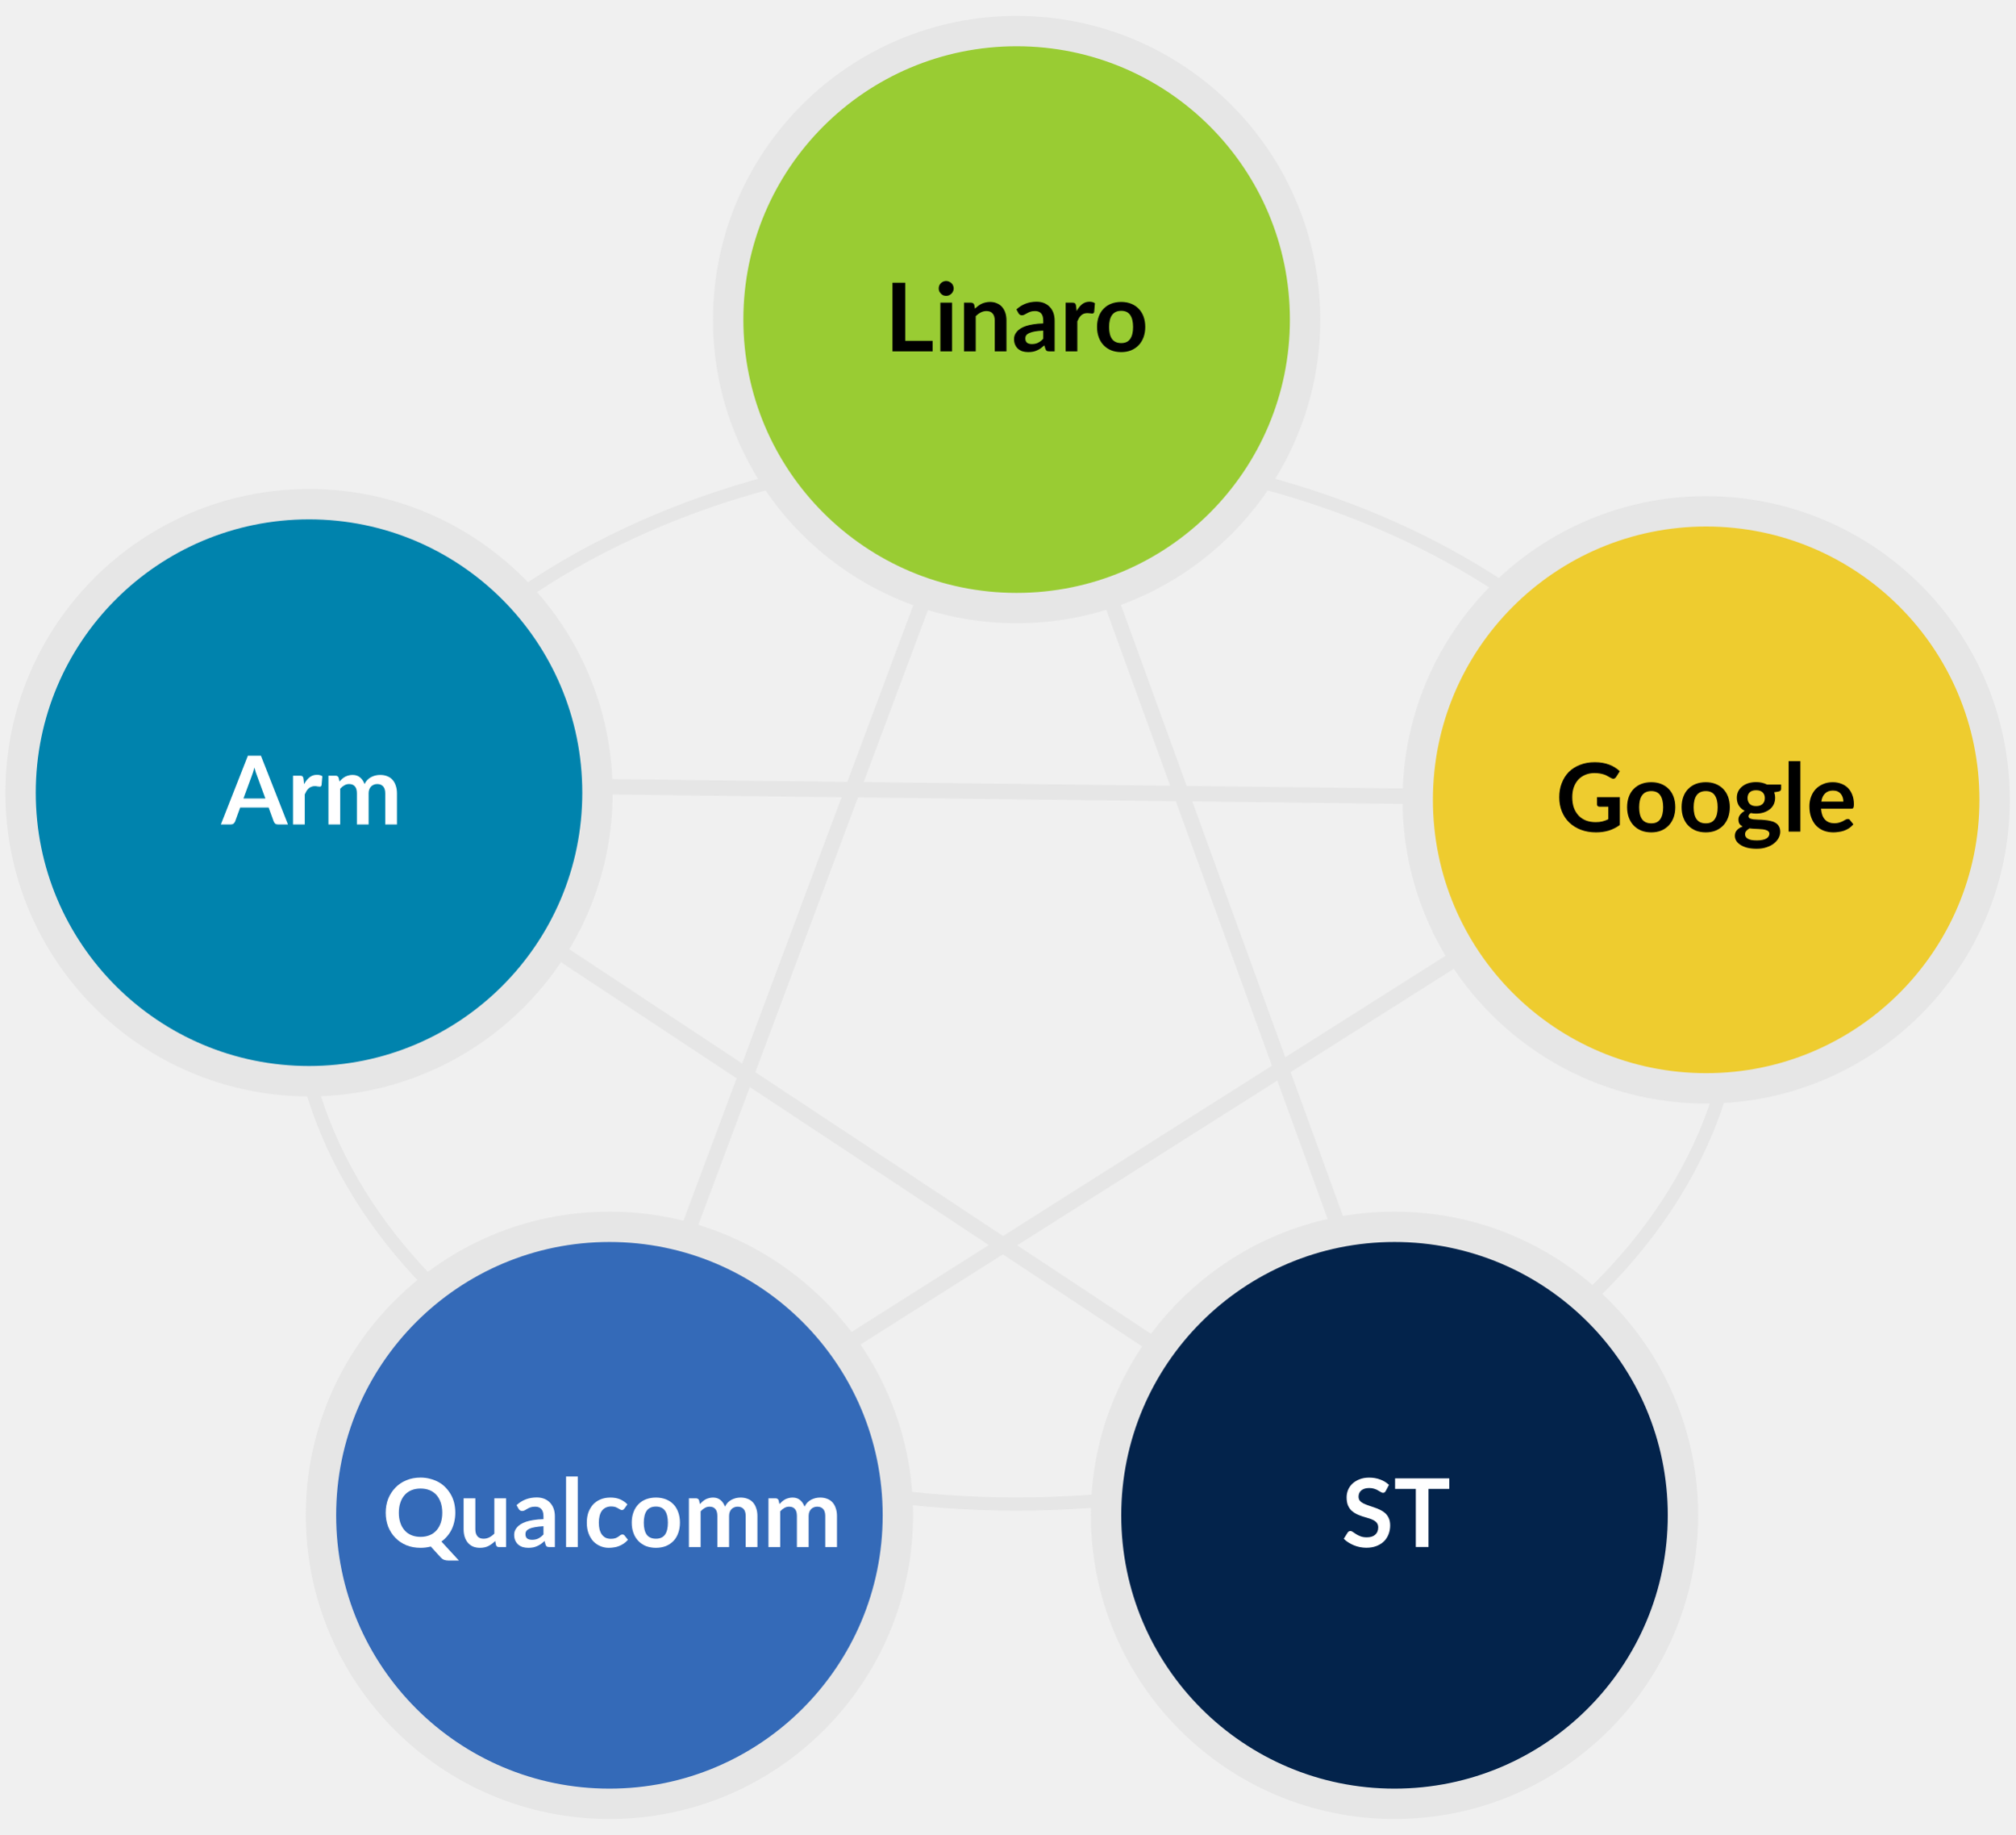
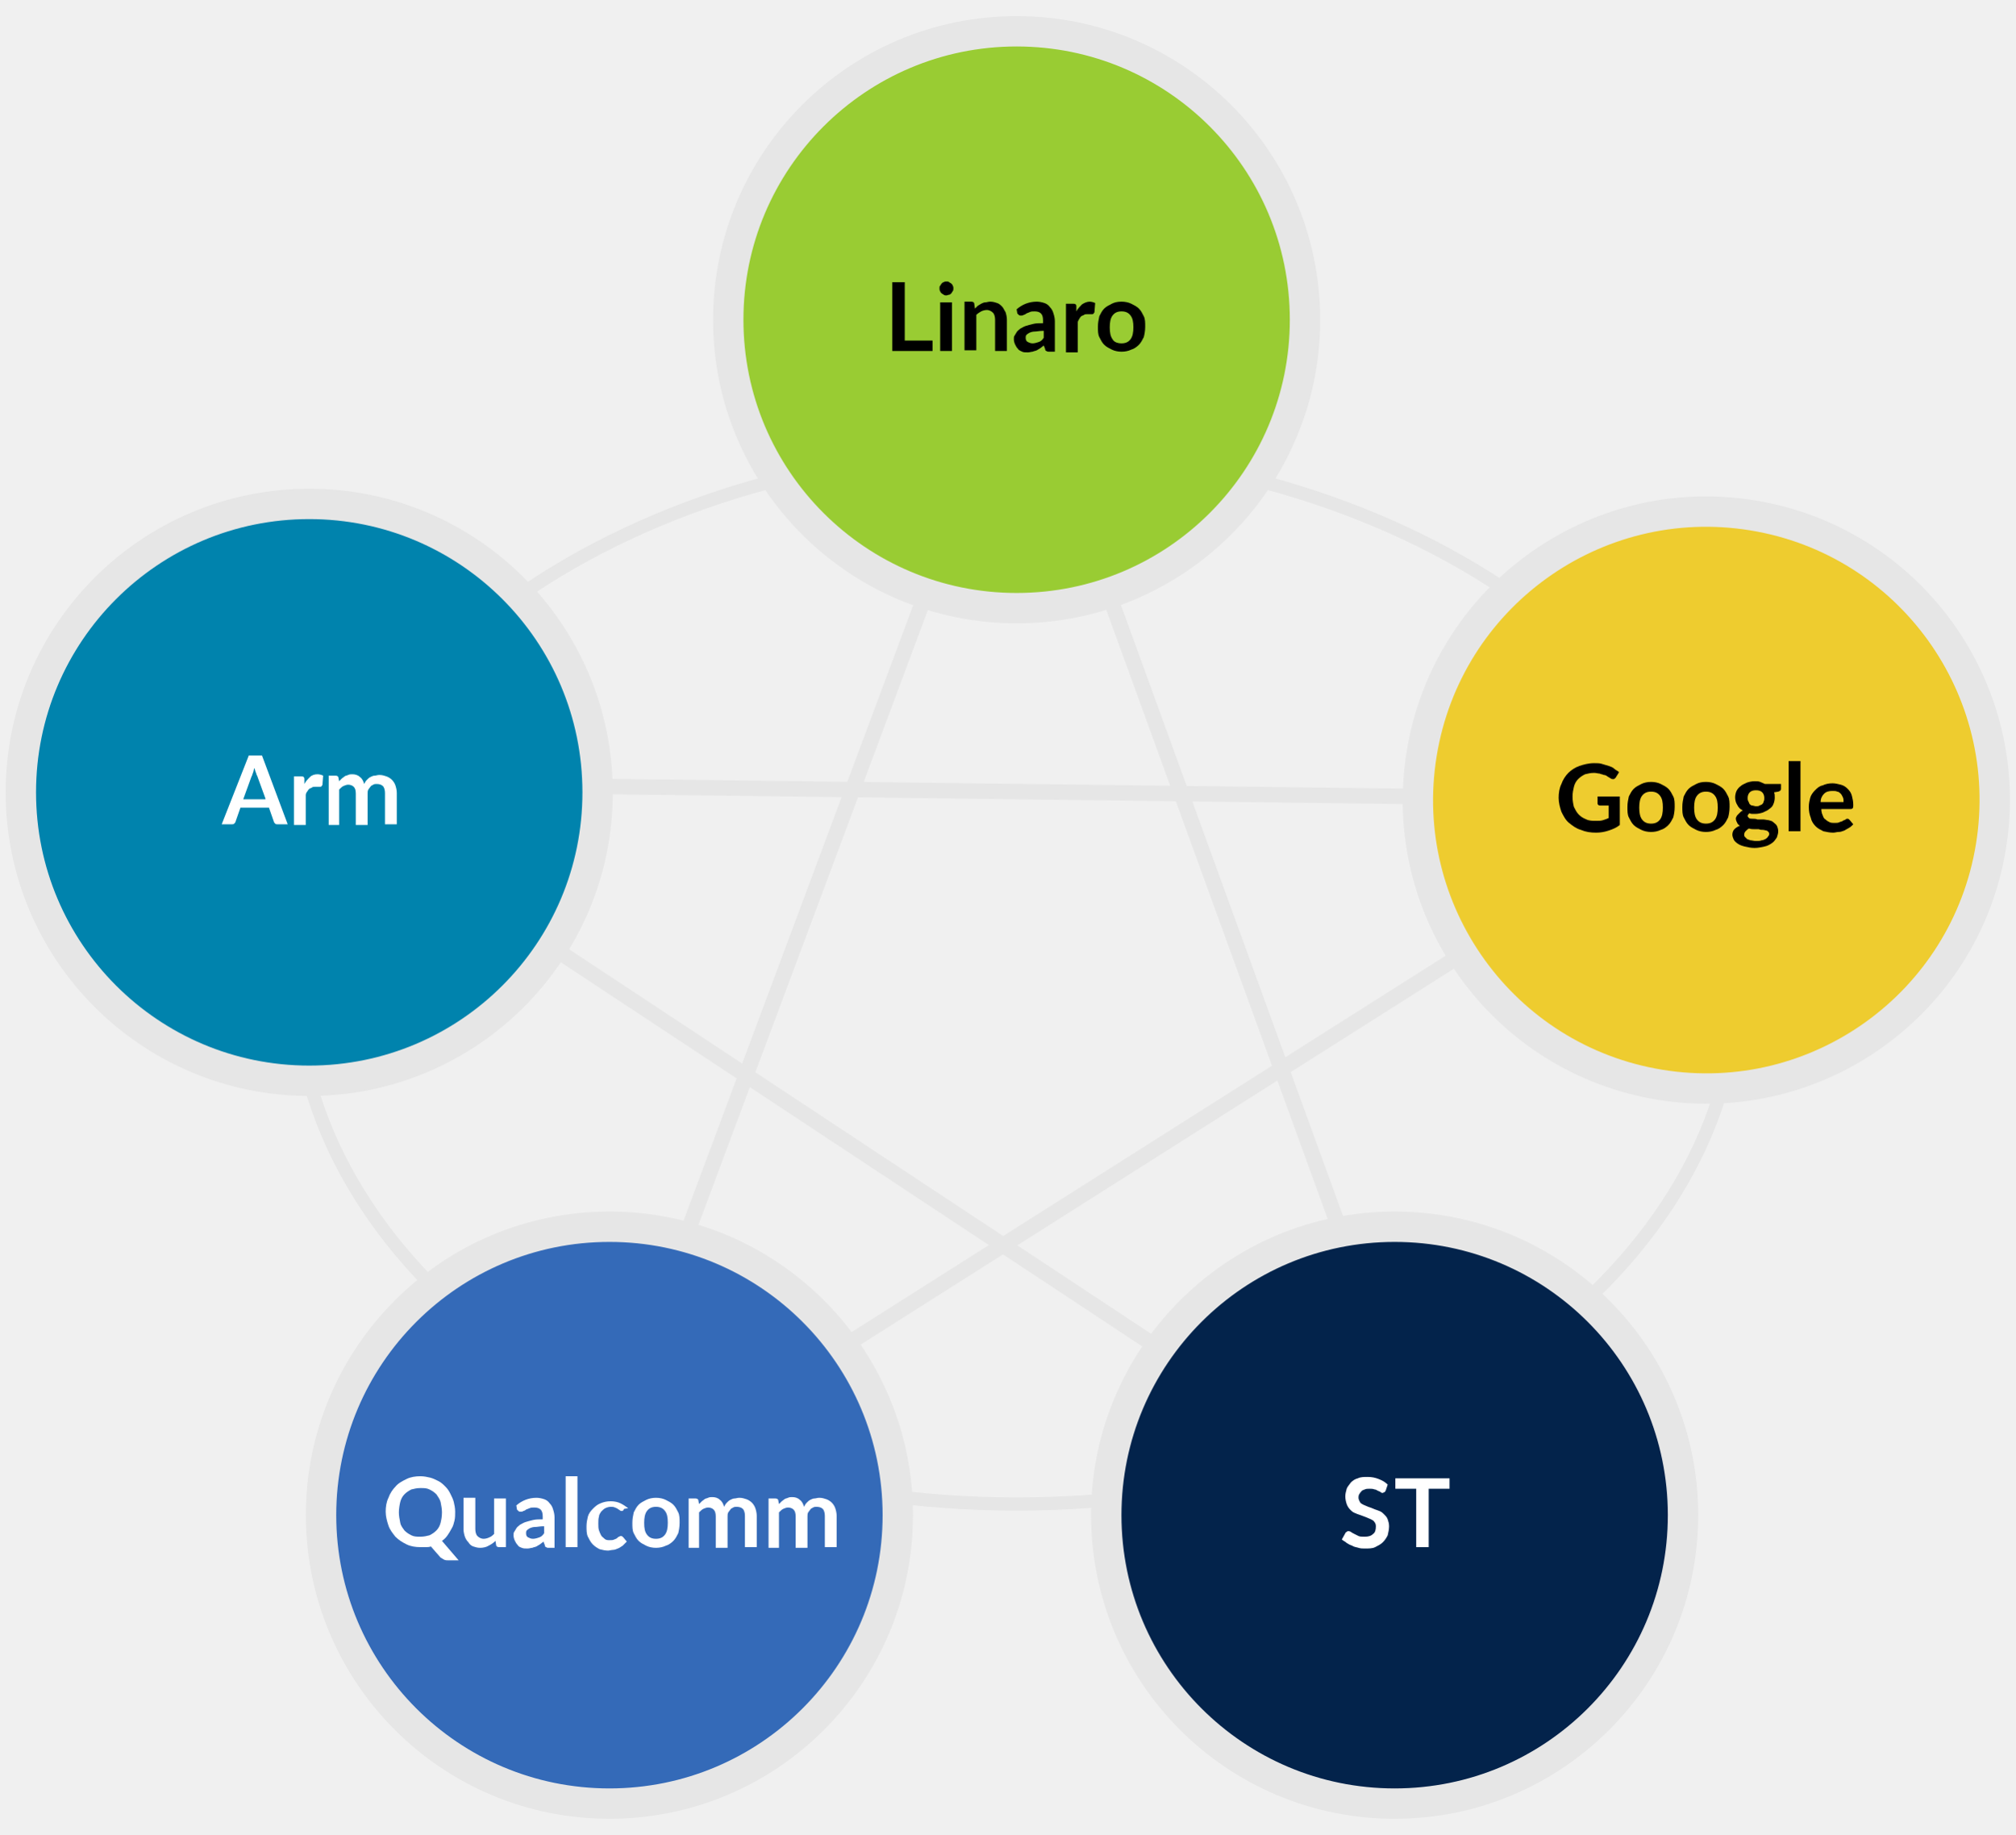
- <svg xmlns="http://www.w3.org/2000/svg" viewBox="0 0 290 264">
-   <defs>
-     <style>.cls-1,.cls-2{fill:none;}.cls-1,.cls-12,.cls-15,.cls-2,.cls-3,.cls-6,.cls-9{stroke:#e6e6e6;stroke-miterlimit:10;}.cls-1{stroke-width:2.22px;}.cls-2{stroke-width:1.9px;}.cls-3{fill:#9c3;}.cls-12,.cls-15,.cls-3,.cls-6,.cls-9{stroke-width:4.37px;}.cls-4,.cls-7{font-size:13.65px;}.cls-10,.cls-4,.cls-7{font-family:Lato;font-weight:700;}.cls-5{letter-spacing:-0.01em;}.cls-6{fill:#03234b;}.cls-10,.cls-7{fill:#fff;}.cls-8{letter-spacing:-0.03em;}.cls-9{fill:#0083ad;}.cls-10{font-size:13.67px;}.cls-11{letter-spacing:0em;}.cls-12{fill:#eecc2f;}.cls-13{letter-spacing:-0.01em;}.cls-14{letter-spacing:0em;}.cls-15{fill:#346ab8;}.cls-16{letter-spacing:-0.01em;}.cls-17{letter-spacing:0em;}.cls-18{letter-spacing:-0.01em;}</style>
-   </defs>
+ <svg xmlns="http://www.w3.org/2000/svg" version="1.1" id="Layer_1" x="0px" y="0px" viewBox="0 0 290 264" style="enable-background:new 0 0 290 264;" xml:space="preserve">
+   <style type="text/css">
+ 	.st0{fill:none;stroke:#E6E6E6;stroke-width:2.22;stroke-miterlimit:10;}
+ 	.st1{fill:none;stroke:#E6E6E6;stroke-width:1.9;stroke-miterlimit:10;}
+ 	.st2{fill:#99CC33;stroke:#E6E6E6;stroke-width:4.37;stroke-miterlimit:10;}
+ 	.st3{enable-background:new    ;}
+ 	.st4{fill:#03234B;stroke:#E6E6E6;stroke-width:4.37;stroke-miterlimit:10;}
+ 	.st5{fill:#FFFFFF;}
+ 	.st6{fill:#0083AD;stroke:#E6E6E6;stroke-width:4.37;stroke-miterlimit:10;}
+ 	.st7{fill:#EECC2F;stroke:#E6E6E6;stroke-width:4.37;stroke-miterlimit:10;}
+ 	.st8{fill:#346AB8;stroke:#E6E6E6;stroke-width:4.37;stroke-miterlimit:10;}
+ </style>
  <g id="upper">
-     <line class="cls-1" x1="83.36" y1="218.93" x2="147.62" y2="46.91" />
-     <line class="cls-1" x1="209.19" y1="222.03" x2="146.02" y2="48.23" />
-     <line class="cls-1" x1="83.16" y1="217.89" x2="247.96" y2="113.54" />
-     <line class="cls-1" x1="45.1" y1="113.56" x2="209.19" y2="222.03" />
-     <line class="cls-1" x1="40.91" y1="112.65" x2="252.51" y2="115.16" />
-     <ellipse class="cls-2" cx="146.3" cy="140.63" rx="103.76" ry="75.77" />
-     <circle class="cls-3" cx="146.3" cy="45.98" r="41.51" />
-     <text class="cls-4" transform="translate(127.34 50.55)">Lina<tspan class="cls-5" x="25.18" y="0">r</tspan>
-       <tspan x="30.08" y="0">o</tspan>
-     </text>
-     <circle class="cls-6" cx="200.68" cy="218.02" r="41.51" />
-     <text class="cls-7" transform="translate(193.07 222.58)">S<tspan class="cls-8" x="7.49" y="0">T</tspan>
-     </text>
-     <circle class="cls-9" cx="44.47" cy="114.05" r="41.51" />
-     <text class="cls-10" transform="translate(31.86 118.62)">
-       <tspan class="cls-11">A</tspan>
-       <tspan x="9.48" y="0">rm</tspan>
-     </text>
-     <circle class="cls-12" cx="245.53" cy="115.08" r="41.51" />
-     <text class="cls-4" transform="translate(223.87 119.65)">
-       <tspan class="cls-13">G</tspan>
-       <tspan x="9.83" y="0">o</tspan>
-       <tspan class="cls-14" x="17.67" y="0">o</tspan>
-       <tspan x="25.46" y="0">gle</tspan>
-     </text>
-     <circle class="cls-15" cx="87.7" cy="218.02" r="41.51" />
-     <text class="cls-10" transform="translate(54.99 222.59)">
-       <tspan class="cls-16">Q</tspan>
-       <tspan class="cls-17" x="10.96" y="0">ual</tspan>
-       <tspan class="cls-18" x="29" y="0">c</tspan>
-       <tspan x="35.47" y="0">omm</tspan>
-     </text>
+     <line class="st0" x1="83.4" y1="218.9" x2="147.6" y2="46.9" />
+     <line class="st0" x1="209.2" y1="222" x2="146" y2="48.2" />
+     <line class="st0" x1="83.2" y1="217.9" x2="248" y2="113.5" />
+     <line class="st0" x1="45.1" y1="113.6" x2="209.2" y2="222" />
+     <line class="st0" x1="40.9" y1="112.6" x2="252.5" y2="115.2" />
+     <ellipse class="st1" cx="146.3" cy="140.6" rx="103.8" ry="75.8" />
+     <circle class="st2" cx="146.3" cy="46" r="41.5" />
+     <g class="st3">
+       <path d="M134.2,49v1.5h-5.8v-9.9h1.8V49H134.2z" />
+       <path d="M137.2,41.5c0,0.1,0,0.3-0.1,0.4c-0.1,0.1-0.1,0.2-0.2,0.3c-0.1,0.1-0.2,0.2-0.3,0.2s-0.3,0.1-0.4,0.1    c-0.1,0-0.3,0-0.4-0.1c-0.1-0.1-0.2-0.1-0.3-0.2c-0.1-0.1-0.2-0.2-0.2-0.3c-0.1-0.1-0.1-0.3-0.1-0.4c0-0.2,0-0.3,0.1-0.4    c0.1-0.1,0.1-0.2,0.2-0.3s0.2-0.2,0.3-0.2c0.1-0.1,0.3-0.1,0.4-0.1c0.2,0,0.3,0,0.4,0.1s0.2,0.1,0.3,0.2c0.1,0.1,0.2,0.2,0.2,0.3    C137.2,41.2,137.2,41.4,137.2,41.5z M137,43.5v7h-1.7v-7H137z" />
+       <path d="M140.3,44.4c0.1-0.1,0.3-0.3,0.4-0.4c0.2-0.1,0.3-0.2,0.5-0.3s0.4-0.2,0.6-0.2s0.4-0.1,0.7-0.1c0.4,0,0.7,0.1,1,0.2    c0.3,0.1,0.5,0.3,0.7,0.5c0.2,0.2,0.3,0.5,0.5,0.8c0.1,0.3,0.2,0.7,0.2,1.1v4.5h-1.7v-4.5c0-0.4-0.1-0.8-0.3-1    c-0.2-0.2-0.5-0.4-0.9-0.4c-0.3,0-0.6,0.1-0.8,0.2s-0.5,0.3-0.7,0.5v5.1h-1.7v-7h1c0.2,0,0.4,0.1,0.4,0.3L140.3,44.4z" />
+       <path d="M146.3,44.5c0.8-0.7,1.8-1.1,2.9-1.1c0.4,0,0.8,0.1,1.1,0.2s0.6,0.3,0.8,0.6c0.2,0.2,0.4,0.5,0.5,0.9    c0.1,0.3,0.2,0.7,0.2,1.1v4.4H151c-0.2,0-0.3,0-0.4-0.1c-0.1,0-0.2-0.1-0.2-0.3l-0.2-0.5c-0.2,0.2-0.4,0.3-0.5,0.4    c-0.2,0.1-0.3,0.2-0.5,0.3c-0.2,0.1-0.4,0.1-0.6,0.2c-0.2,0-0.4,0.1-0.7,0.1c-0.3,0-0.6,0-0.8-0.1c-0.2-0.1-0.5-0.2-0.6-0.4    c-0.2-0.2-0.3-0.4-0.4-0.6c-0.1-0.2-0.2-0.5-0.2-0.8c0-0.2,0-0.4,0.1-0.5c0.1-0.2,0.2-0.3,0.3-0.5s0.3-0.3,0.5-0.5    c0.2-0.1,0.5-0.3,0.8-0.4s0.7-0.2,1.1-0.3c0.4-0.1,0.9-0.1,1.4-0.1v-0.4c0-0.5-0.1-0.8-0.3-1c-0.2-0.2-0.5-0.3-0.9-0.3    c-0.3,0-0.5,0-0.7,0.1c-0.2,0.1-0.3,0.1-0.5,0.2c-0.1,0.1-0.3,0.2-0.4,0.2c-0.1,0.1-0.2,0.1-0.4,0.1c-0.1,0-0.2,0-0.3-0.1    s-0.1-0.1-0.2-0.2L146.3,44.5z M150.1,47.6c-0.5,0-0.9,0.1-1.2,0.1s-0.6,0.1-0.8,0.2s-0.3,0.2-0.4,0.3c-0.1,0.1-0.1,0.3-0.1,0.4    c0,0.3,0.1,0.5,0.3,0.6c0.2,0.1,0.4,0.2,0.7,0.2c0.3,0,0.6-0.1,0.9-0.2c0.3-0.1,0.5-0.3,0.7-0.6V47.6z" />
+     </g>
+     <g class="st3">
+       <path d="M154.9,44.8c0.2-0.4,0.5-0.7,0.8-1c0.3-0.2,0.7-0.4,1.1-0.4c0.3,0,0.6,0.1,0.8,0.2l-0.1,1.3c0,0.1-0.1,0.1-0.1,0.2    c0,0-0.1,0.1-0.2,0.1c-0.1,0-0.2,0-0.3,0c-0.1,0-0.3,0-0.4,0c-0.2,0-0.4,0-0.5,0.1c-0.1,0.1-0.3,0.1-0.4,0.2s-0.2,0.2-0.3,0.4    s-0.2,0.3-0.2,0.5v4.3h-1.7v-7h1c0.2,0,0.3,0,0.4,0.1s0.1,0.2,0.1,0.3L154.9,44.8z" />
+     </g>
+     <g class="st3">
+       <path d="M161.4,43.4c0.5,0,1,0.1,1.4,0.3c0.4,0.2,0.8,0.4,1.1,0.7s0.5,0.7,0.7,1.1c0.2,0.4,0.2,0.9,0.2,1.5c0,0.6-0.1,1.1-0.2,1.5    c-0.2,0.4-0.4,0.8-0.7,1.1c-0.3,0.3-0.7,0.6-1.1,0.7c-0.4,0.2-0.9,0.3-1.4,0.3c-0.5,0-1-0.1-1.4-0.3c-0.4-0.2-0.8-0.4-1.1-0.7    c-0.3-0.3-0.5-0.7-0.7-1.1c-0.2-0.4-0.2-0.9-0.2-1.5c0-0.6,0.1-1,0.2-1.5c0.2-0.4,0.4-0.8,0.7-1.1c0.3-0.3,0.7-0.5,1.1-0.7    C160.4,43.5,160.8,43.4,161.4,43.4z M161.4,49.4c0.6,0,1-0.2,1.3-0.6c0.3-0.4,0.4-1,0.4-1.7c0-0.8-0.1-1.3-0.4-1.7    c-0.3-0.4-0.7-0.6-1.3-0.6c-0.6,0-1,0.2-1.3,0.6c-0.3,0.4-0.4,1-0.4,1.7s0.1,1.3,0.4,1.7C160.3,49.2,160.8,49.4,161.4,49.4z" />
+     </g>
+     <circle class="st4" cx="200.7" cy="218" r="41.5" />
+     <g class="st3">
+       <path class="st5" d="M199.4,214.5c-0.1,0.1-0.1,0.2-0.2,0.2c-0.1,0-0.1,0.1-0.2,0.1c-0.1,0-0.2,0-0.3-0.1    c-0.1-0.1-0.2-0.1-0.4-0.2c-0.2-0.1-0.3-0.2-0.5-0.2c-0.2-0.1-0.5-0.1-0.7-0.1c-0.3,0-0.5,0-0.7,0.1c-0.2,0.1-0.4,0.1-0.5,0.3    c-0.1,0.1-0.2,0.2-0.3,0.4c-0.1,0.2-0.1,0.3-0.1,0.5c0,0.2,0.1,0.4,0.2,0.6s0.3,0.3,0.5,0.4s0.5,0.2,0.7,0.3    c0.3,0.1,0.6,0.2,0.8,0.3s0.6,0.2,0.8,0.3c0.3,0.1,0.5,0.3,0.7,0.5c0.2,0.2,0.4,0.4,0.5,0.7c0.1,0.3,0.2,0.6,0.2,1    c0,0.4-0.1,0.9-0.2,1.3c-0.2,0.4-0.4,0.7-0.7,1c-0.3,0.3-0.7,0.5-1.1,0.7c-0.4,0.2-0.9,0.2-1.5,0.2c-0.3,0-0.6,0-0.9-0.1    c-0.3-0.1-0.6-0.1-0.9-0.3c-0.3-0.1-0.5-0.2-0.8-0.4c-0.2-0.2-0.5-0.3-0.7-0.5l0.5-0.9c0-0.1,0.1-0.1,0.2-0.2s0.2-0.1,0.2-0.1    c0.1,0,0.2,0,0.4,0.1c0.1,0.1,0.3,0.2,0.5,0.3c0.2,0.1,0.4,0.2,0.6,0.3c0.2,0.1,0.5,0.1,0.9,0.1c0.5,0,0.9-0.1,1.2-0.4    c0.3-0.2,0.4-0.6,0.4-1.1c0-0.3-0.1-0.5-0.2-0.6c-0.1-0.2-0.3-0.3-0.5-0.4s-0.5-0.2-0.7-0.3c-0.3-0.1-0.5-0.2-0.8-0.3    c-0.3-0.1-0.6-0.2-0.8-0.3c-0.3-0.1-0.5-0.3-0.7-0.5c-0.2-0.2-0.4-0.5-0.5-0.8c-0.1-0.3-0.2-0.7-0.2-1.1c0-0.4,0.1-0.7,0.2-1.1    c0.1-0.3,0.4-0.6,0.6-0.9c0.3-0.3,0.6-0.5,1-0.6c0.4-0.2,0.9-0.2,1.4-0.2c0.6,0,1.1,0.1,1.6,0.3c0.5,0.2,0.9,0.4,1.3,0.8    L199.4,214.5z" />
+     </g>
+     <g class="st3">
+       <path class="st5" d="M208.6,214.2h-3v8.4h-1.8v-8.4h-3v-1.5h7.8V214.2z" />
+     </g>
+     <circle class="st6" cx="44.5" cy="114" r="41.5" />
+     <g class="st3">
+       <path class="st5" d="M41.4,118.6H40c-0.2,0-0.3,0-0.4-0.1c-0.1-0.1-0.2-0.2-0.2-0.3l-0.7-2h-4.1l-0.7,2c0,0.1-0.1,0.2-0.2,0.3    c-0.1,0.1-0.2,0.1-0.4,0.1h-1.4l3.9-9.9h1.9L41.4,118.6z M38.2,114.9l-1.2-3.3c-0.1-0.1-0.1-0.3-0.2-0.5c-0.1-0.2-0.1-0.4-0.2-0.6    c-0.1,0.2-0.1,0.5-0.2,0.7c-0.1,0.2-0.1,0.4-0.2,0.5l-1.2,3.3H38.2z" />
+     </g>
+     <g class="st3">
+       <path class="st5" d="M43.8,112.8c0.2-0.4,0.5-0.7,0.8-1s0.7-0.4,1.1-0.4c0.3,0,0.6,0.1,0.8,0.2l-0.1,1.3c0,0.1-0.1,0.1-0.1,0.2    c0,0-0.1,0.1-0.2,0.1c-0.1,0-0.2,0-0.3,0c-0.1,0-0.3,0-0.4,0c-0.2,0-0.4,0-0.5,0.1s-0.3,0.1-0.4,0.2s-0.2,0.2-0.3,0.4    c-0.1,0.1-0.2,0.3-0.2,0.5v4.3h-1.7v-7h1c0.2,0,0.3,0,0.4,0.1s0.1,0.2,0.1,0.3L43.8,112.8z" />
+       <path class="st5" d="M47.3,118.6v-7h1c0.2,0,0.4,0.1,0.4,0.3l0.1,0.5c0.1-0.1,0.3-0.3,0.4-0.4s0.3-0.2,0.4-0.3s0.3-0.1,0.5-0.2    s0.4-0.1,0.6-0.1c0.4,0,0.8,0.1,1.1,0.4c0.3,0.2,0.5,0.6,0.6,1c0.1-0.2,0.2-0.4,0.4-0.6c0.2-0.2,0.3-0.3,0.5-0.4s0.4-0.2,0.6-0.2    c0.2,0,0.4-0.1,0.7-0.1c0.4,0,0.7,0.1,1,0.2s0.6,0.3,0.8,0.5s0.4,0.5,0.5,0.8s0.2,0.7,0.2,1.1v4.5h-1.7v-4.5c0-0.4-0.1-0.8-0.3-1    c-0.2-0.2-0.5-0.3-0.9-0.3c-0.2,0-0.3,0-0.5,0.1c-0.1,0.1-0.3,0.1-0.4,0.3c-0.1,0.1-0.2,0.3-0.3,0.4c-0.1,0.2-0.1,0.4-0.1,0.6v4.5    h-1.7v-4.5c0-0.5-0.1-0.8-0.3-1c-0.2-0.2-0.5-0.3-0.8-0.3c-0.2,0-0.5,0.1-0.7,0.2c-0.2,0.1-0.4,0.3-0.6,0.5v5.1H47.3z" />
+     </g>
+     <ellipse transform="matrix(0.1602 -0.9871 0.9871 0.1602 92.6064 339.0058)" class="st7" cx="245.5" cy="115.1" rx="41.5" ry="41.5" />
+     <g class="st3">
+       <path d="M233.1,114.7v4c-0.5,0.4-1,0.6-1.6,0.8c-0.6,0.2-1.2,0.3-1.8,0.3c-0.8,0-1.5-0.1-2.2-0.4c-0.7-0.2-1.2-0.6-1.7-1    c-0.5-0.4-0.8-1-1.1-1.6c-0.2-0.6-0.4-1.3-0.4-2c0-0.7,0.1-1.4,0.4-2c0.2-0.6,0.6-1.2,1-1.6c0.4-0.4,1-0.8,1.6-1    c0.6-0.2,1.3-0.4,2.1-0.4c0.4,0,0.8,0,1.1,0.1c0.3,0.1,0.7,0.2,1,0.3c0.3,0.1,0.6,0.2,0.8,0.4c0.2,0.2,0.5,0.3,0.7,0.5l-0.5,0.8    c-0.1,0.1-0.2,0.2-0.3,0.2s-0.3,0-0.4-0.1c-0.2-0.1-0.3-0.2-0.5-0.3c-0.1-0.1-0.3-0.2-0.5-0.2c-0.2-0.1-0.4-0.1-0.6-0.2    c-0.2,0-0.5-0.1-0.8-0.1c-0.5,0-0.9,0.1-1.3,0.2c-0.4,0.2-0.7,0.4-1,0.7c-0.3,0.3-0.5,0.7-0.6,1.1c-0.1,0.4-0.2,0.9-0.2,1.4    c0,0.6,0.1,1.1,0.2,1.5c0.2,0.4,0.4,0.8,0.7,1.1c0.3,0.3,0.6,0.5,1.1,0.7c0.4,0.2,0.9,0.2,1.4,0.2c0.4,0,0.7,0,1-0.1    c0.3-0.1,0.6-0.2,0.8-0.3v-1.8h-1.2c-0.1,0-0.2,0-0.3-0.1c-0.1-0.1-0.1-0.1-0.1-0.2v-1H233.1z" />
+     </g>
+     <g class="st3">
+       <path d="M237.6,112.5c0.5,0,1,0.1,1.4,0.3c0.4,0.2,0.8,0.4,1.1,0.7c0.3,0.3,0.5,0.7,0.7,1.1c0.2,0.4,0.2,0.9,0.2,1.5    c0,0.6-0.1,1.1-0.2,1.5c-0.2,0.4-0.4,0.8-0.7,1.1c-0.3,0.3-0.7,0.6-1.1,0.7c-0.4,0.2-0.9,0.3-1.4,0.3c-0.5,0-1-0.1-1.4-0.3    c-0.4-0.2-0.8-0.4-1.1-0.7c-0.3-0.3-0.5-0.7-0.7-1.1c-0.2-0.4-0.2-0.9-0.2-1.5c0-0.6,0.1-1,0.2-1.5c0.2-0.4,0.4-0.8,0.7-1.1    s0.7-0.5,1.1-0.7C236.6,112.6,237.1,112.5,237.6,112.5z M237.6,118.5c0.6,0,1-0.2,1.3-0.6c0.3-0.4,0.4-1,0.4-1.7    c0-0.8-0.1-1.3-0.4-1.7c-0.3-0.4-0.7-0.6-1.3-0.6c-0.6,0-1,0.2-1.3,0.6s-0.4,1-0.4,1.7s0.1,1.3,0.4,1.7S237,118.5,237.6,118.5z" />
+     </g>
+     <g class="st3">
+       <path d="M245.5,112.5c0.5,0,1,0.1,1.4,0.3c0.4,0.2,0.8,0.4,1.1,0.7c0.3,0.3,0.5,0.7,0.7,1.1c0.2,0.4,0.2,0.9,0.2,1.5    c0,0.6-0.1,1.1-0.2,1.5c-0.2,0.4-0.4,0.8-0.7,1.1c-0.3,0.3-0.7,0.6-1.1,0.7c-0.4,0.2-0.9,0.3-1.4,0.3c-0.5,0-1-0.1-1.4-0.3    c-0.4-0.2-0.8-0.4-1.1-0.7c-0.3-0.3-0.5-0.7-0.7-1.1c-0.2-0.4-0.2-0.9-0.2-1.5c0-0.6,0.1-1,0.2-1.5c0.2-0.4,0.4-0.8,0.7-1.1    s0.7-0.5,1.1-0.7C244.5,112.6,244.9,112.5,245.5,112.5z M245.5,118.5c0.6,0,1-0.2,1.3-0.6c0.3-0.4,0.4-1,0.4-1.7    c0-0.8-0.1-1.3-0.4-1.7c-0.3-0.4-0.7-0.6-1.3-0.6c-0.6,0-1,0.2-1.3,0.6s-0.4,1-0.4,1.7s0.1,1.3,0.4,1.7S244.9,118.5,245.5,118.5z" />
+     </g>
+     <g class="st3">
+       <path d="M256.3,112.9v0.6c0,0.2-0.1,0.3-0.4,0.4l-0.6,0.1c0.1,0.2,0.1,0.5,0.1,0.8c0,0.3-0.1,0.7-0.2,0.9    c-0.1,0.3-0.3,0.5-0.6,0.7c-0.2,0.2-0.5,0.3-0.9,0.5c-0.3,0.1-0.7,0.2-1.1,0.2c-0.1,0-0.3,0-0.4,0c-0.1,0-0.3,0-0.4-0.1    c-0.2,0.1-0.3,0.3-0.3,0.4c0,0.1,0.1,0.2,0.2,0.3c0.1,0.1,0.3,0.1,0.5,0.1s0.5,0,0.7,0.1c0.3,0,0.6,0,0.8,0c0.3,0,0.6,0.1,0.8,0.1    c0.3,0.1,0.5,0.1,0.7,0.3s0.4,0.3,0.5,0.5c0.1,0.2,0.2,0.5,0.2,0.8c0,0.3-0.1,0.6-0.2,0.9c-0.2,0.3-0.4,0.6-0.7,0.8    c-0.3,0.2-0.6,0.4-1.1,0.5s-0.9,0.2-1.4,0.2c-0.5,0-1-0.1-1.4-0.2c-0.4-0.1-0.7-0.2-1-0.4c-0.3-0.2-0.5-0.4-0.6-0.6    c-0.1-0.2-0.2-0.5-0.2-0.7c0-0.3,0.1-0.6,0.3-0.8c0.2-0.2,0.5-0.4,0.8-0.5c-0.2-0.1-0.3-0.2-0.4-0.4s-0.2-0.4-0.2-0.6    c0-0.1,0-0.2,0.1-0.3c0-0.1,0.1-0.2,0.2-0.3c0.1-0.1,0.2-0.2,0.3-0.3c0.1-0.1,0.2-0.2,0.4-0.3c-0.4-0.2-0.6-0.4-0.8-0.8    c-0.2-0.3-0.3-0.7-0.3-1.1c0-0.3,0.1-0.7,0.2-0.9s0.3-0.5,0.6-0.7c0.2-0.2,0.5-0.3,0.9-0.5c0.3-0.1,0.7-0.2,1.1-0.2    c0.3,0,0.6,0,0.8,0.1s0.5,0.2,0.7,0.3H256.3z M254.6,120c0-0.1,0-0.2-0.1-0.3s-0.2-0.2-0.3-0.2c-0.1,0-0.3-0.1-0.5-0.1    c-0.2,0-0.4,0-0.6-0.1c-0.2,0-0.4,0-0.7,0c-0.2,0-0.4,0-0.7-0.1c-0.2,0.1-0.3,0.2-0.5,0.4c-0.1,0.1-0.2,0.3-0.2,0.5    c0,0.1,0,0.2,0.1,0.3c0.1,0.1,0.2,0.2,0.3,0.3c0.1,0.1,0.3,0.1,0.5,0.2c0.2,0,0.5,0.1,0.8,0.1c0.3,0,0.6,0,0.8-0.1    c0.2,0,0.4-0.1,0.6-0.2c0.1-0.1,0.3-0.2,0.3-0.3C254.6,120.2,254.6,120.1,254.6,120z M252.7,116c0.2,0,0.4,0,0.5-0.1    c0.2-0.1,0.3-0.1,0.4-0.2c0.1-0.1,0.2-0.2,0.2-0.4c0.1-0.1,0.1-0.3,0.1-0.5c0-0.3-0.1-0.6-0.3-0.8c-0.2-0.2-0.5-0.3-0.9-0.3    s-0.7,0.1-0.9,0.3c-0.2,0.2-0.3,0.5-0.3,0.8c0,0.2,0,0.3,0.1,0.5c0.1,0.1,0.1,0.3,0.2,0.4s0.2,0.2,0.4,0.2    C252.3,115.9,252.5,116,252.7,116z" />
+       <path d="M259.1,109.5v10.1h-1.7v-10.1H259.1z" />
+       <path d="M262.1,116.4c0,0.4,0.1,0.7,0.2,0.9c0.1,0.3,0.2,0.5,0.4,0.6c0.2,0.2,0.4,0.3,0.6,0.4c0.2,0.1,0.5,0.1,0.7,0.1    c0.3,0,0.5,0,0.7-0.1s0.4-0.1,0.5-0.2c0.1-0.1,0.3-0.1,0.4-0.2c0.1-0.1,0.2-0.1,0.3-0.1c0.1,0,0.2,0.1,0.3,0.2l0.5,0.6    c-0.2,0.2-0.4,0.4-0.6,0.5c-0.2,0.1-0.5,0.3-0.7,0.4c-0.3,0.1-0.5,0.2-0.8,0.2s-0.5,0.1-0.8,0.1c-0.5,0-0.9-0.1-1.4-0.2    c-0.4-0.2-0.8-0.4-1.1-0.7s-0.6-0.7-0.7-1.2c-0.2-0.5-0.3-1-0.3-1.6c0-0.5,0.1-0.9,0.2-1.3s0.4-0.8,0.7-1.1    c0.3-0.3,0.6-0.6,1.1-0.7c0.4-0.2,0.9-0.3,1.4-0.3c0.4,0,0.8,0.1,1.2,0.2c0.4,0.1,0.7,0.3,1,0.6s0.5,0.6,0.6,1s0.2,0.8,0.2,1.3    c0,0.3,0,0.4-0.1,0.5s-0.2,0.1-0.3,0.1H262.1z M265.3,115.3c0-0.2,0-0.4-0.1-0.6s-0.2-0.4-0.3-0.5s-0.3-0.3-0.5-0.3    c-0.2-0.1-0.4-0.1-0.7-0.1c-0.5,0-0.9,0.1-1.2,0.4c-0.3,0.3-0.5,0.7-0.5,1.2H265.3z" />
+     </g>
+     <circle class="st8" cx="87.7" cy="218" r="41.5" />
+     <g class="st3">
+       <path class="st5" d="M66,224.5h-1.5c-0.2,0-0.4,0-0.6-0.1c-0.2-0.1-0.3-0.2-0.5-0.3l-1.4-1.6c-0.2,0.1-0.5,0.1-0.7,0.1    s-0.5,0-0.8,0c-0.7,0-1.4-0.1-2-0.4s-1.1-0.6-1.6-1.1c-0.4-0.5-0.8-1-1-1.6c-0.2-0.6-0.4-1.3-0.4-2s0.1-1.4,0.4-2    c0.2-0.6,0.6-1.2,1-1.6c0.4-0.5,1-0.8,1.6-1.1s1.3-0.4,2-0.4c0.5,0,1,0.1,1.4,0.2s0.8,0.3,1.2,0.5s0.7,0.5,1,0.8    c0.3,0.3,0.5,0.6,0.7,1c0.2,0.4,0.4,0.8,0.5,1.2s0.2,0.9,0.2,1.4c0,0.4,0,0.9-0.1,1.3s-0.2,0.8-0.4,1.1c-0.2,0.4-0.4,0.7-0.6,1    s-0.5,0.6-0.8,0.8L66,224.5z M57.4,217.6c0,0.5,0.1,1,0.2,1.5s0.4,0.8,0.6,1.1c0.3,0.3,0.6,0.5,1,0.7c0.4,0.2,0.8,0.2,1.3,0.2    s0.9-0.1,1.3-0.2c0.4-0.2,0.7-0.4,1-0.7c0.3-0.3,0.5-0.7,0.6-1.1c0.1-0.4,0.2-0.9,0.2-1.5c0-0.5-0.1-1-0.2-1.5    c-0.1-0.4-0.4-0.8-0.6-1.1c-0.3-0.3-0.6-0.5-1-0.7c-0.4-0.2-0.8-0.2-1.3-0.2s-0.9,0.1-1.3,0.2c-0.4,0.2-0.7,0.4-1,0.7    s-0.5,0.7-0.6,1.1S57.4,217.1,57.4,217.6z" />
+     </g>
+     <g class="st3">
+       <path class="st5" d="M72.8,215.6v7h-1c-0.2,0-0.4-0.1-0.4-0.3l-0.1-0.6c-0.3,0.3-0.6,0.5-1,0.7c-0.3,0.2-0.8,0.3-1.2,0.3    c-0.4,0-0.7-0.1-1-0.2c-0.3-0.1-0.5-0.3-0.7-0.6c-0.2-0.2-0.4-0.5-0.5-0.8c-0.1-0.3-0.2-0.7-0.2-1.1v-4.5h1.7v4.5    c0,0.4,0.1,0.8,0.3,1c0.2,0.2,0.5,0.4,0.9,0.4c0.3,0,0.6-0.1,0.8-0.2c0.3-0.1,0.5-0.3,0.7-0.5v-5.1H72.8z" />
+       <path class="st5" d="M74.3,216.6c0.8-0.7,1.8-1.1,2.9-1.1c0.4,0,0.8,0.1,1.1,0.2c0.3,0.1,0.6,0.3,0.8,0.6c0.2,0.2,0.4,0.5,0.5,0.9    c0.1,0.3,0.2,0.7,0.2,1.1v4.4h-0.8c-0.2,0-0.3,0-0.4-0.1c-0.1,0-0.2-0.1-0.2-0.3l-0.2-0.5c-0.2,0.2-0.4,0.3-0.5,0.4    c-0.2,0.1-0.3,0.2-0.5,0.3s-0.4,0.1-0.6,0.2c-0.2,0-0.4,0.1-0.7,0.1c-0.3,0-0.6,0-0.8-0.1c-0.3-0.1-0.5-0.2-0.6-0.4    c-0.2-0.2-0.3-0.4-0.4-0.6c-0.1-0.2-0.2-0.5-0.2-0.8c0-0.2,0-0.4,0.1-0.5c0.1-0.2,0.2-0.3,0.3-0.5c0.1-0.2,0.3-0.3,0.5-0.5    c0.2-0.1,0.5-0.3,0.8-0.4c0.3-0.1,0.7-0.2,1.1-0.3s0.9-0.1,1.4-0.1v-0.4c0-0.5-0.1-0.8-0.3-1c-0.2-0.2-0.5-0.3-0.9-0.3    c-0.3,0-0.5,0-0.7,0.1s-0.3,0.1-0.5,0.2c-0.1,0.1-0.3,0.2-0.4,0.2c-0.1,0.1-0.2,0.1-0.4,0.1c-0.1,0-0.2,0-0.3-0.1    s-0.1-0.1-0.2-0.2L74.3,216.6z M78.2,219.6c-0.5,0-0.9,0.1-1.2,0.1s-0.6,0.1-0.8,0.2c-0.2,0.1-0.3,0.2-0.4,0.3    c-0.1,0.1-0.1,0.3-0.1,0.4c0,0.3,0.1,0.5,0.3,0.6c0.2,0.1,0.4,0.2,0.7,0.2c0.3,0,0.6-0.1,0.9-0.2c0.3-0.1,0.5-0.3,0.7-0.6V219.6z" />
+       <path class="st5" d="M83.1,212.4v10.2h-1.7v-10.2H83.1z" />
+     </g>
+     <g class="st3">
+       <path class="st5" d="M89.8,217.1c0,0.1-0.1,0.1-0.1,0.2c0,0-0.1,0.1-0.2,0.1c-0.1,0-0.2,0-0.3-0.1c-0.1-0.1-0.2-0.1-0.3-0.2    c-0.1-0.1-0.2-0.1-0.4-0.2c-0.2-0.1-0.4-0.1-0.6-0.1c-0.3,0-0.6,0.1-0.8,0.2c-0.2,0.1-0.4,0.3-0.6,0.5c-0.1,0.2-0.3,0.4-0.3,0.7    c-0.1,0.3-0.1,0.6-0.1,1c0,0.4,0,0.7,0.1,1c0.1,0.3,0.2,0.5,0.3,0.7s0.3,0.3,0.5,0.5s0.5,0.2,0.7,0.2c0.3,0,0.5,0,0.7-0.1    c0.2-0.1,0.3-0.1,0.4-0.2c0.1-0.1,0.2-0.2,0.3-0.2c0.1-0.1,0.2-0.1,0.3-0.1c0.1,0,0.2,0.1,0.3,0.2l0.5,0.6    c-0.2,0.2-0.4,0.4-0.6,0.6c-0.2,0.1-0.4,0.3-0.7,0.4c-0.2,0.1-0.5,0.2-0.7,0.2c-0.2,0-0.5,0.1-0.7,0.1c-0.4,0-0.8-0.1-1.2-0.2    c-0.4-0.2-0.7-0.4-1-0.7s-0.5-0.7-0.7-1.1c-0.2-0.4-0.2-1-0.2-1.5c0-0.5,0.1-1,0.2-1.4c0.1-0.4,0.4-0.8,0.7-1.1s0.6-0.6,1.1-0.8    s0.9-0.3,1.5-0.3c0.5,0,1,0.1,1.4,0.3c0.4,0.2,0.7,0.4,1.1,0.7L89.8,217.1z" />
+     </g>
+     <g class="st3">
+       <path class="st5" d="M94.4,215.5c0.5,0,1,0.1,1.4,0.3c0.4,0.2,0.8,0.4,1.1,0.7s0.5,0.7,0.7,1.1c0.2,0.4,0.2,0.9,0.2,1.5    c0,0.6-0.1,1.1-0.2,1.5c-0.2,0.4-0.4,0.8-0.7,1.1s-0.7,0.6-1.1,0.7c-0.4,0.2-0.9,0.3-1.4,0.3c-0.5,0-1-0.1-1.4-0.3    s-0.8-0.4-1.1-0.7c-0.3-0.3-0.5-0.7-0.7-1.1c-0.2-0.4-0.2-0.9-0.2-1.5c0-0.6,0.1-1,0.2-1.5c0.2-0.4,0.4-0.8,0.7-1.1    c0.3-0.3,0.7-0.5,1.1-0.7S93.9,215.5,94.4,215.5z M94.4,221.4c0.6,0,1-0.2,1.3-0.6c0.3-0.4,0.4-1,0.4-1.7c0-0.8-0.1-1.3-0.4-1.7    c-0.3-0.4-0.7-0.6-1.3-0.6c-0.6,0-1,0.2-1.3,0.6c-0.3,0.4-0.4,1-0.4,1.7c0,0.8,0.1,1.3,0.4,1.7C93.4,221.2,93.8,221.4,94.4,221.4z    " />
+       <path class="st5" d="M99.1,222.6v-7h1c0.2,0,0.4,0.1,0.4,0.3l0.1,0.5c0.1-0.1,0.3-0.3,0.4-0.4s0.3-0.2,0.4-0.3s0.3-0.1,0.5-0.2    s0.4-0.1,0.6-0.1c0.4,0,0.8,0.1,1.1,0.4c0.3,0.2,0.5,0.6,0.6,1c0.1-0.2,0.2-0.4,0.4-0.6c0.2-0.2,0.3-0.3,0.5-0.4s0.4-0.2,0.6-0.2    c0.2,0,0.4-0.1,0.7-0.1c0.4,0,0.7,0.1,1,0.2s0.6,0.3,0.8,0.5s0.4,0.5,0.5,0.8s0.2,0.7,0.2,1.1v4.5h-1.7v-4.5c0-0.4-0.1-0.8-0.3-1    c-0.2-0.2-0.5-0.3-0.9-0.3c-0.2,0-0.3,0-0.5,0.1c-0.1,0.1-0.3,0.1-0.4,0.3c-0.1,0.1-0.2,0.3-0.3,0.4c-0.1,0.2-0.1,0.4-0.1,0.6v4.5    h-1.7v-4.5c0-0.5-0.1-0.8-0.3-1c-0.2-0.2-0.5-0.3-0.8-0.3c-0.2,0-0.5,0.1-0.7,0.2c-0.2,0.1-0.4,0.3-0.6,0.5v5.1H99.1z" />
+       <path class="st5" d="M110.6,222.6v-7h1c0.2,0,0.4,0.1,0.4,0.3l0.1,0.5c0.1-0.1,0.3-0.3,0.4-0.4s0.3-0.2,0.4-0.3s0.3-0.1,0.5-0.2    s0.4-0.1,0.6-0.1c0.4,0,0.8,0.1,1.1,0.4c0.3,0.2,0.5,0.6,0.6,1c0.1-0.2,0.2-0.4,0.4-0.6c0.2-0.2,0.3-0.3,0.5-0.4s0.4-0.2,0.6-0.2    c0.2,0,0.4-0.1,0.7-0.1c0.4,0,0.7,0.1,1,0.2s0.6,0.3,0.8,0.5s0.4,0.5,0.5,0.8s0.2,0.7,0.2,1.1v4.5h-1.7v-4.5c0-0.4-0.1-0.8-0.3-1    c-0.2-0.2-0.5-0.3-0.9-0.3c-0.2,0-0.3,0-0.5,0.1c-0.1,0.1-0.3,0.1-0.4,0.3c-0.1,0.1-0.2,0.3-0.3,0.4c-0.1,0.2-0.1,0.4-0.1,0.6v4.5    h-1.7v-4.5c0-0.5-0.1-0.8-0.3-1c-0.2-0.2-0.5-0.3-0.8-0.3c-0.2,0-0.5,0.1-0.7,0.2c-0.2,0.1-0.4,0.3-0.6,0.5v5.1H110.6z" />
+     </g>
  </g>
</svg>
